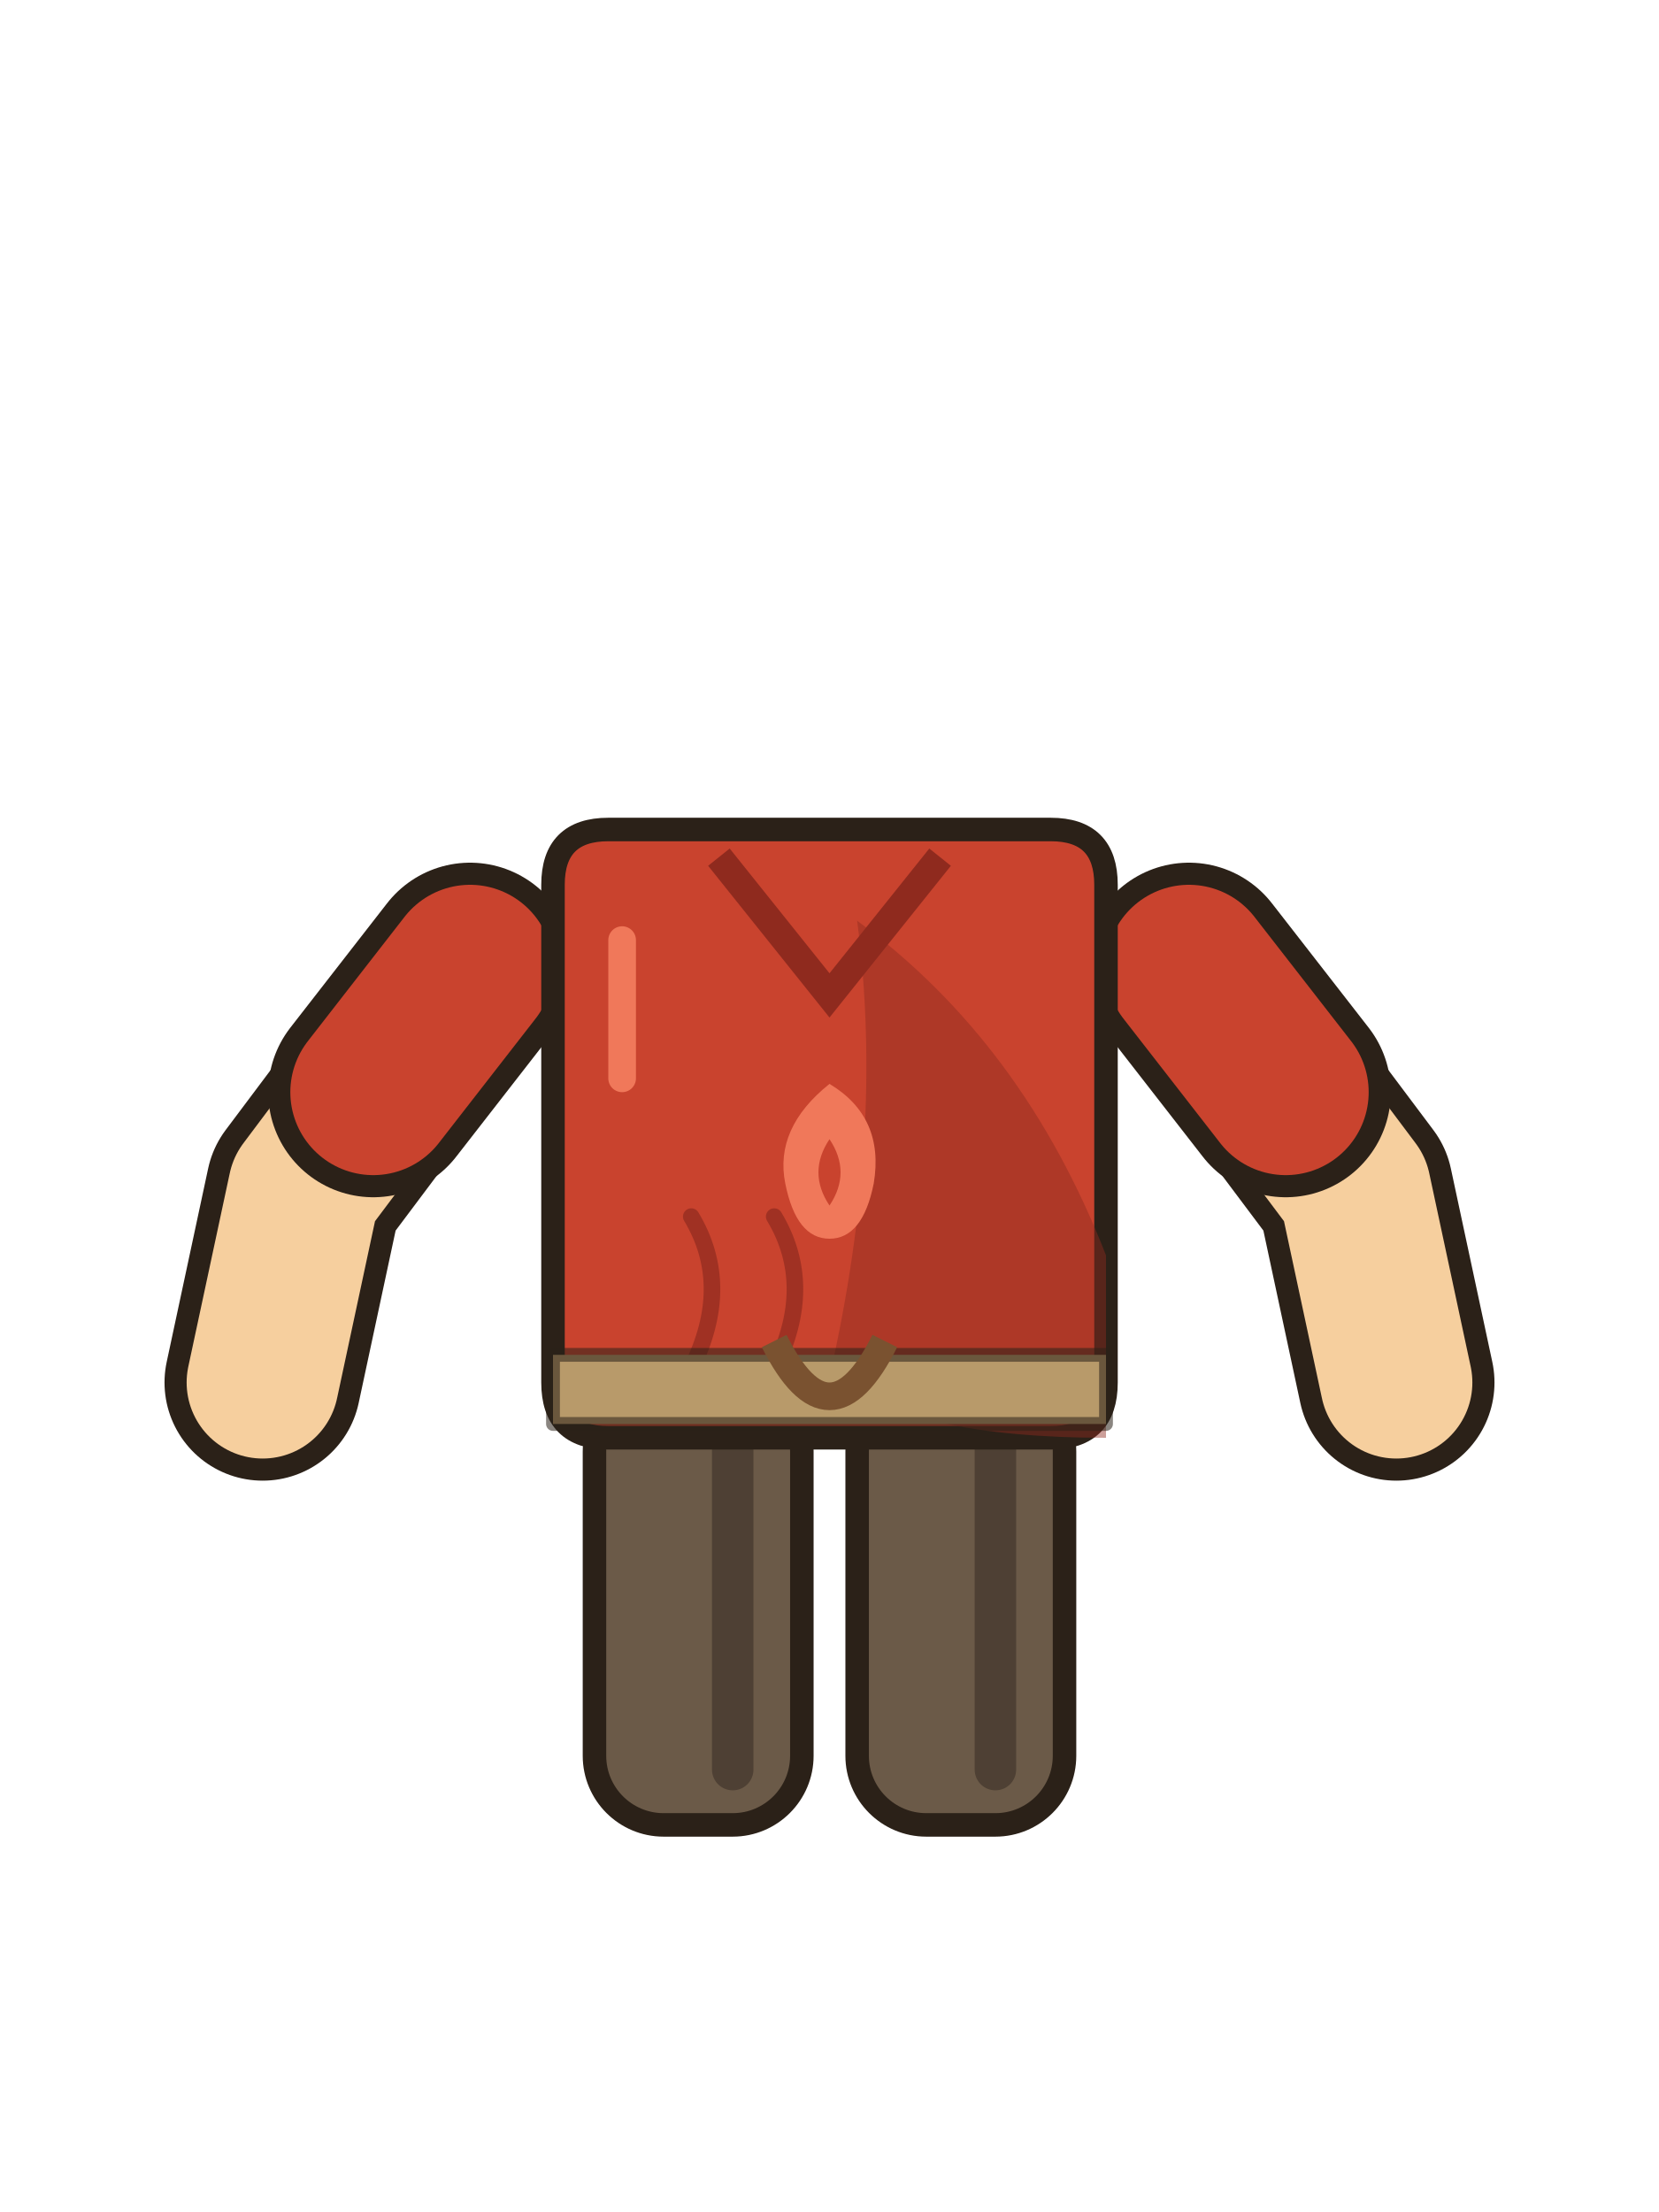
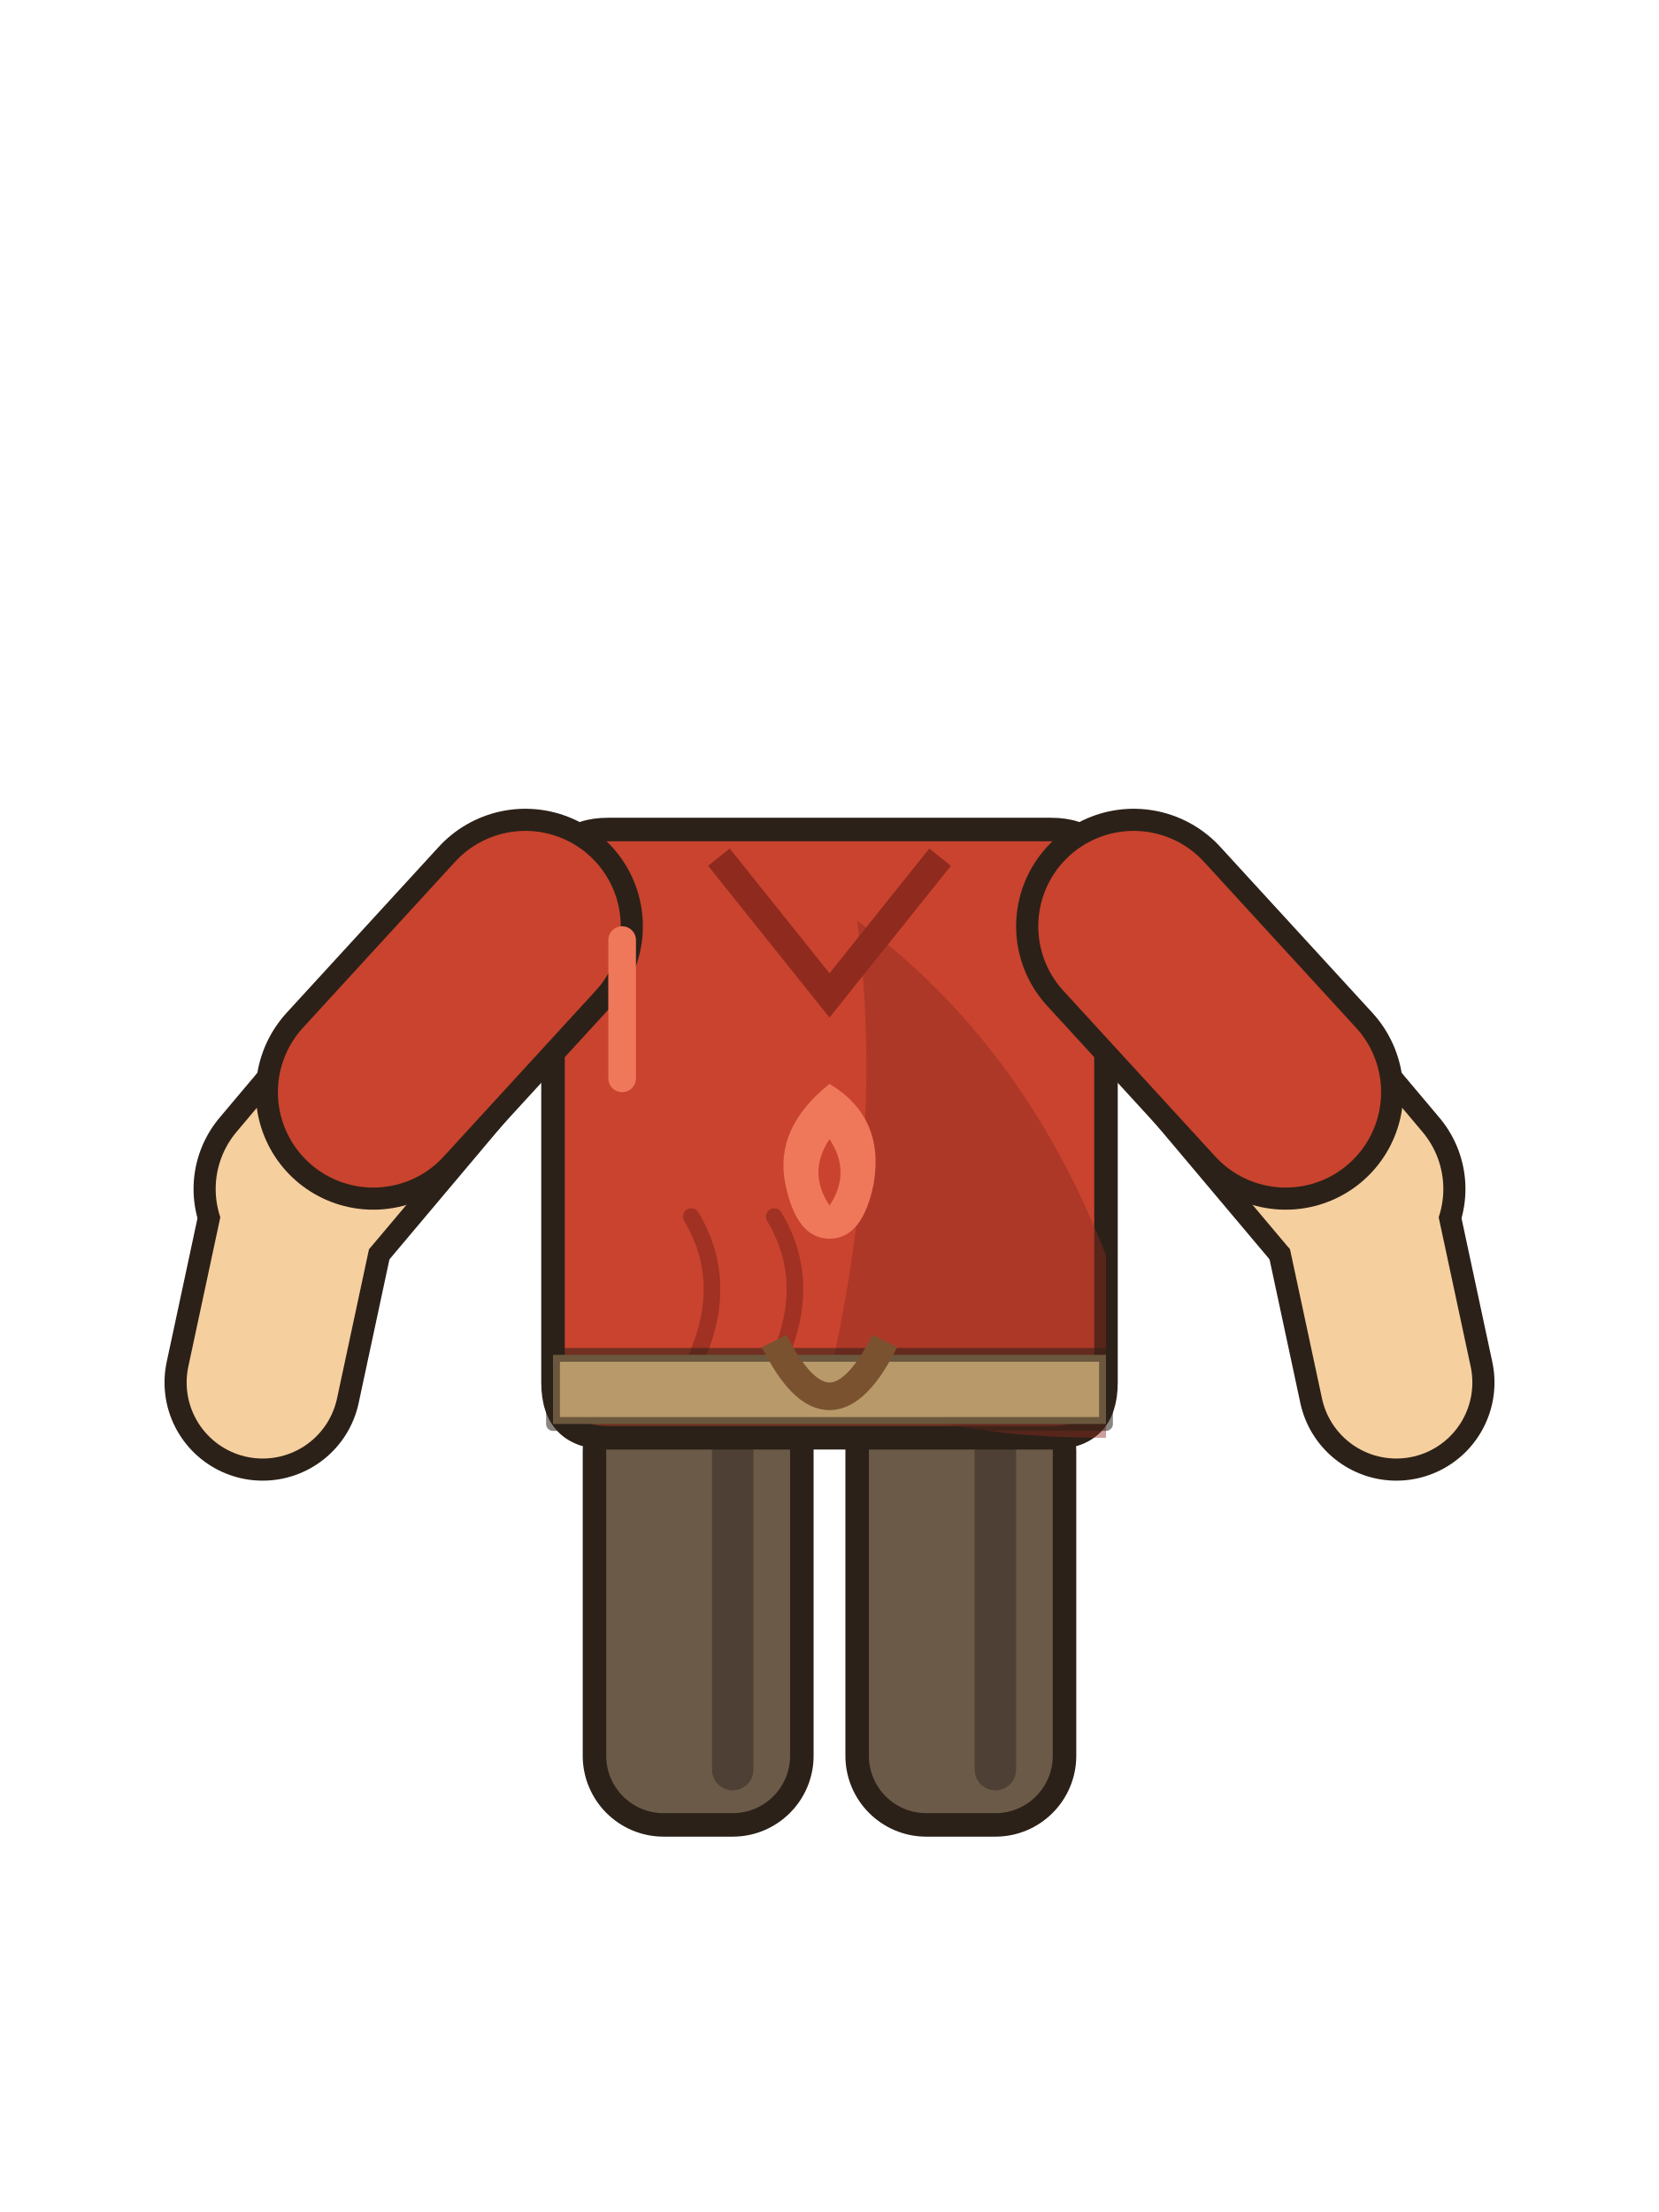
<svg xmlns="http://www.w3.org/2000/svg" width="120" height="160" viewBox="0 0 120 160">
  <rect x="43" y="100" width="15" height="32" rx="5" fill="#6b5a48" stroke="#2b2118" stroke-width="1.7" stroke-linejoin="round" stroke-linecap="round" />
  <rect x="62" y="100" width="15" height="32" rx="5" fill="#6b5a48" stroke="#2b2118" stroke-width="1.7" stroke-linejoin="round" stroke-linecap="round" />
  <path d="M53,104 v24 M72,104 v24" stroke="#4e4034" stroke-width="3" stroke-linecap="round" />
-   <path d="M34,70 L22,86 L19,100" fill="none" stroke="#2b2118" stroke-width="14.2" stroke-linecap="round" stroke-linejoin="round" />
-   <path d="M86,70 L98,86 L101,100" fill="none" stroke="#2b2118" stroke-width="14.2" stroke-linecap="round" stroke-linejoin="round" />
-   <path d="M34,70 L22,86 L19,100" fill="none" stroke="#f6cf9e" stroke-width="11" stroke-linecap="round" stroke-linejoin="round" />
-   <path d="M86,70 L98,86 L101,100" fill="none" stroke="#f6cf9e" stroke-width="11" stroke-linecap="round" stroke-linejoin="round" />
-   <path d="M34,70 L27,79" fill="none" stroke="#2b2118" stroke-width="15.2" stroke-linecap="round" />
-   <path d="M86,70 L93,79" fill="none" stroke="#2b2118" stroke-width="15.2" stroke-linecap="round" />
-   <path d="M34,70 L27,79" fill="none" stroke="#c9432e" stroke-width="12" stroke-linecap="round" />
-   <path d="M86,70 L93,79" fill="none" stroke="#c9432e" stroke-width="12" stroke-linecap="round" />
  <path d="M40,64 q0,-4 4,-4 h32 q4,0 4,4 v36 q0,4 -4,4 h-32 q-4,0 -4,-4z" fill="#c9432e" stroke="#2b2118" stroke-width="1.7" stroke-linejoin="round" stroke-linecap="round" />
+   <path d="M38,67 L22,86 L19,100" fill="none" stroke="#2b2118" stroke-width="14.2" stroke-linecap="round" stroke-linejoin="round" />
+   <path d="M38,67 L22,86" fill="none" stroke="#2b2118" stroke-width="16" stroke-linecap="round" stroke-linejoin="round" />
+   <path d="M82,67 L98,86 L101,100" fill="none" stroke="#2b2118" stroke-width="14.2" stroke-linecap="round" stroke-linejoin="round" />
+   <path d="M82,67 L98,86" fill="none" stroke="#2b2118" stroke-width="16" stroke-linecap="round" stroke-linejoin="round" />
+   <path d="M38,67 L22,86 L19,100" fill="none" stroke="#f6cf9e" stroke-width="11" stroke-linecap="round" stroke-linejoin="round" />
+   <path d="M38,67 L22,86" fill="none" stroke="#f6cf9e" stroke-width="12.8" stroke-linecap="round" stroke-linejoin="round" />
+   <path d="M82,67 L98,86 L101,100" fill="none" stroke="#f6cf9e" stroke-width="11" stroke-linecap="round" stroke-linejoin="round" />
+   <path d="M82,67 L98,86" fill="none" stroke="#f6cf9e" stroke-width="12.8" stroke-linecap="round" stroke-linejoin="round" />
+   <path d="M38,67 L27,79" fill="none" stroke="#2b2118" stroke-width="15.2" stroke-linecap="round" />
+   <path d="M38,67 L27,79" fill="none" stroke="#2b2118" stroke-width="17" stroke-linecap="round" />
+   <path d="M82,67 L93,79" fill="none" stroke="#2b2118" stroke-width="15.2" stroke-linecap="round" />
+   <path d="M82,67 L93,79" fill="none" stroke="#2b2118" stroke-width="17" stroke-linecap="round" />
+   <path d="M38,67 L27,79" fill="none" stroke="#c9432e" stroke-width="12" stroke-linecap="round" />
+   <path d="M38,67 L27,79" fill="none" stroke="#c9432e" stroke-width="13.8" stroke-linecap="round" />
+   <path d="M82,67 L93,79" fill="none" stroke="#c9432e" stroke-width="12" stroke-linecap="round" />
+   <path d="M82,67 L93,79" fill="none" stroke="#c9432e" stroke-width="13.8" stroke-linecap="round" />
  <path d="M62,66.6 q12,8.8 18,24.2 v13.2 q-14,0 -20,-4.4 q4,-17.6 2,-33z" fill="#8f2a1e" opacity=".45" />
  <path d="M45,68 v10" stroke="#f0785a" stroke-width="2" stroke-linecap="round" />
  <path d="M50,88 q3,5 0,11" fill="none" stroke="#8f2a1e" stroke-width="1.2" stroke-linecap="round" opacity=".7" />
  <path d="M56,88 q3,5 0,11" fill="none" stroke="#8f2a1e" stroke-width="1.2" stroke-linecap="round" opacity=".7" />
  <path d="M52,62 l8,10 l8,-10" fill="none" stroke="#8f2a1e" stroke-width="2" />
  <path d="M40,98 h40 v5 h-40z" fill="#b89a6a" stroke="#2b2118" stroke-width="1" stroke-opacity=".55" stroke-linejoin="round" stroke-linecap="round" />
  <path d="M56,97 q4,8 8,0" fill="none" stroke="#7a5230" stroke-width="2" />
  <g transform="translate(60,84) scale(0.8)">
    <path d="M0,-7 q5,3 4,9 q-1,5 -4,5 q-3,0 -4,-5 q-1,-5 4,-9z M0,-2 q2,3 0,6 q-2,-3 0,-6z" fill="#f0785a" fill-rule="evenodd" />
  </g>
</svg>
